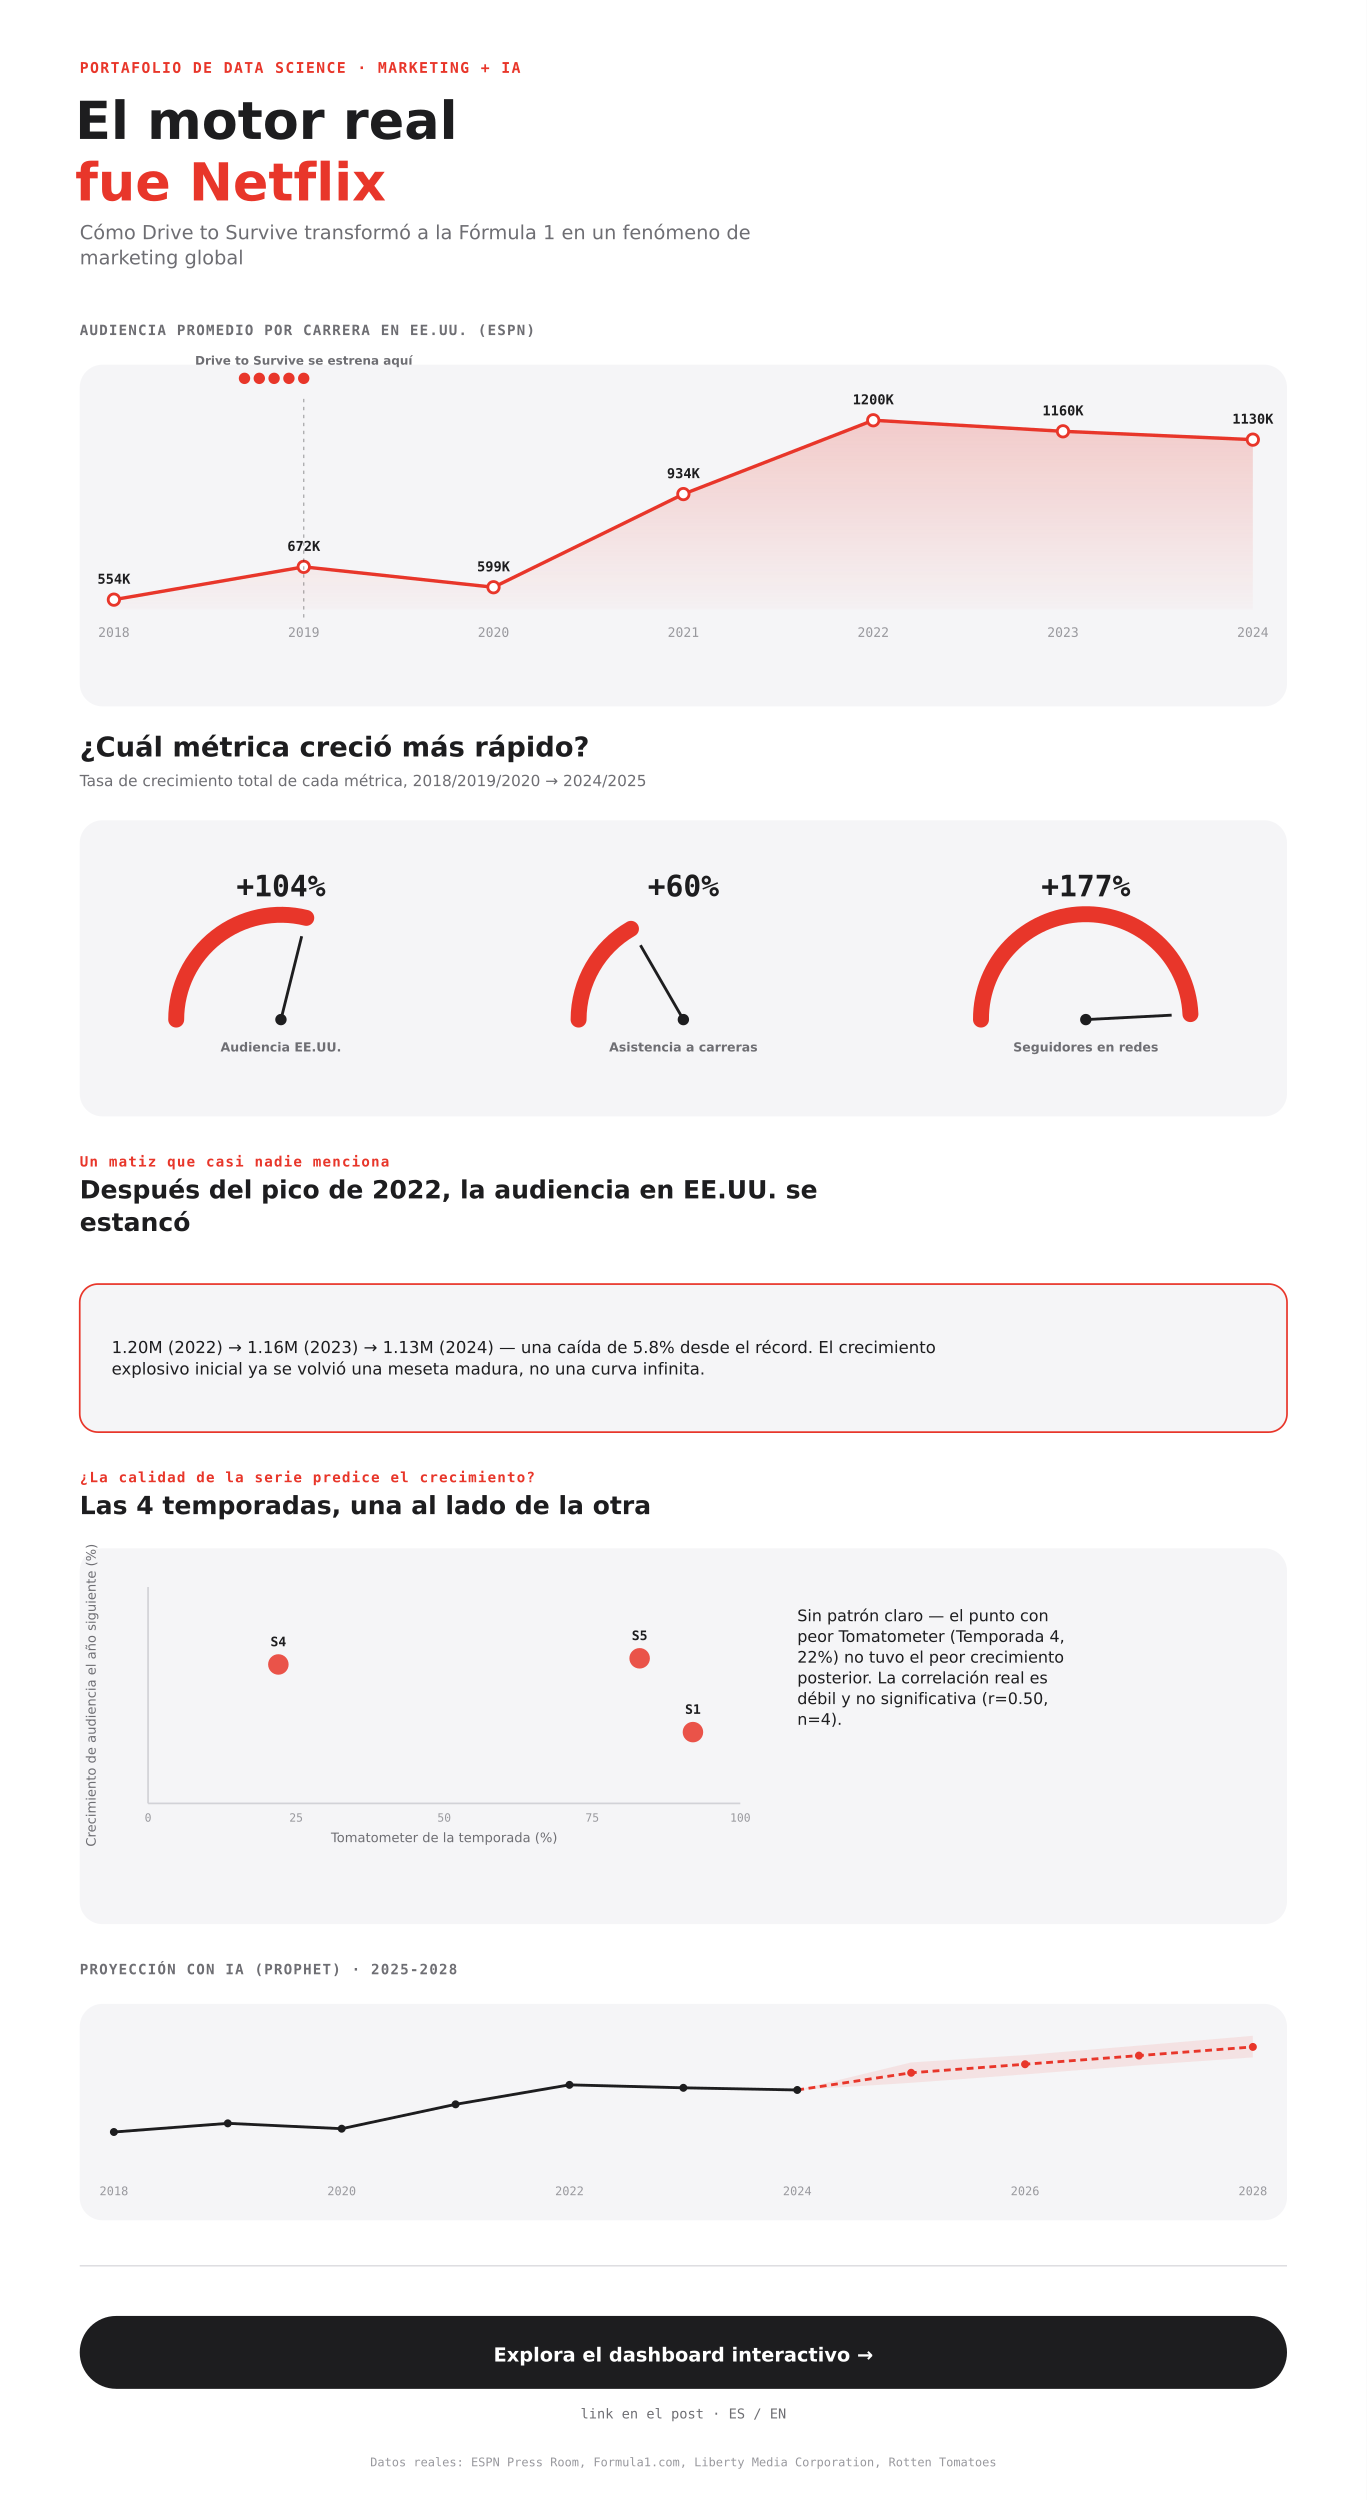
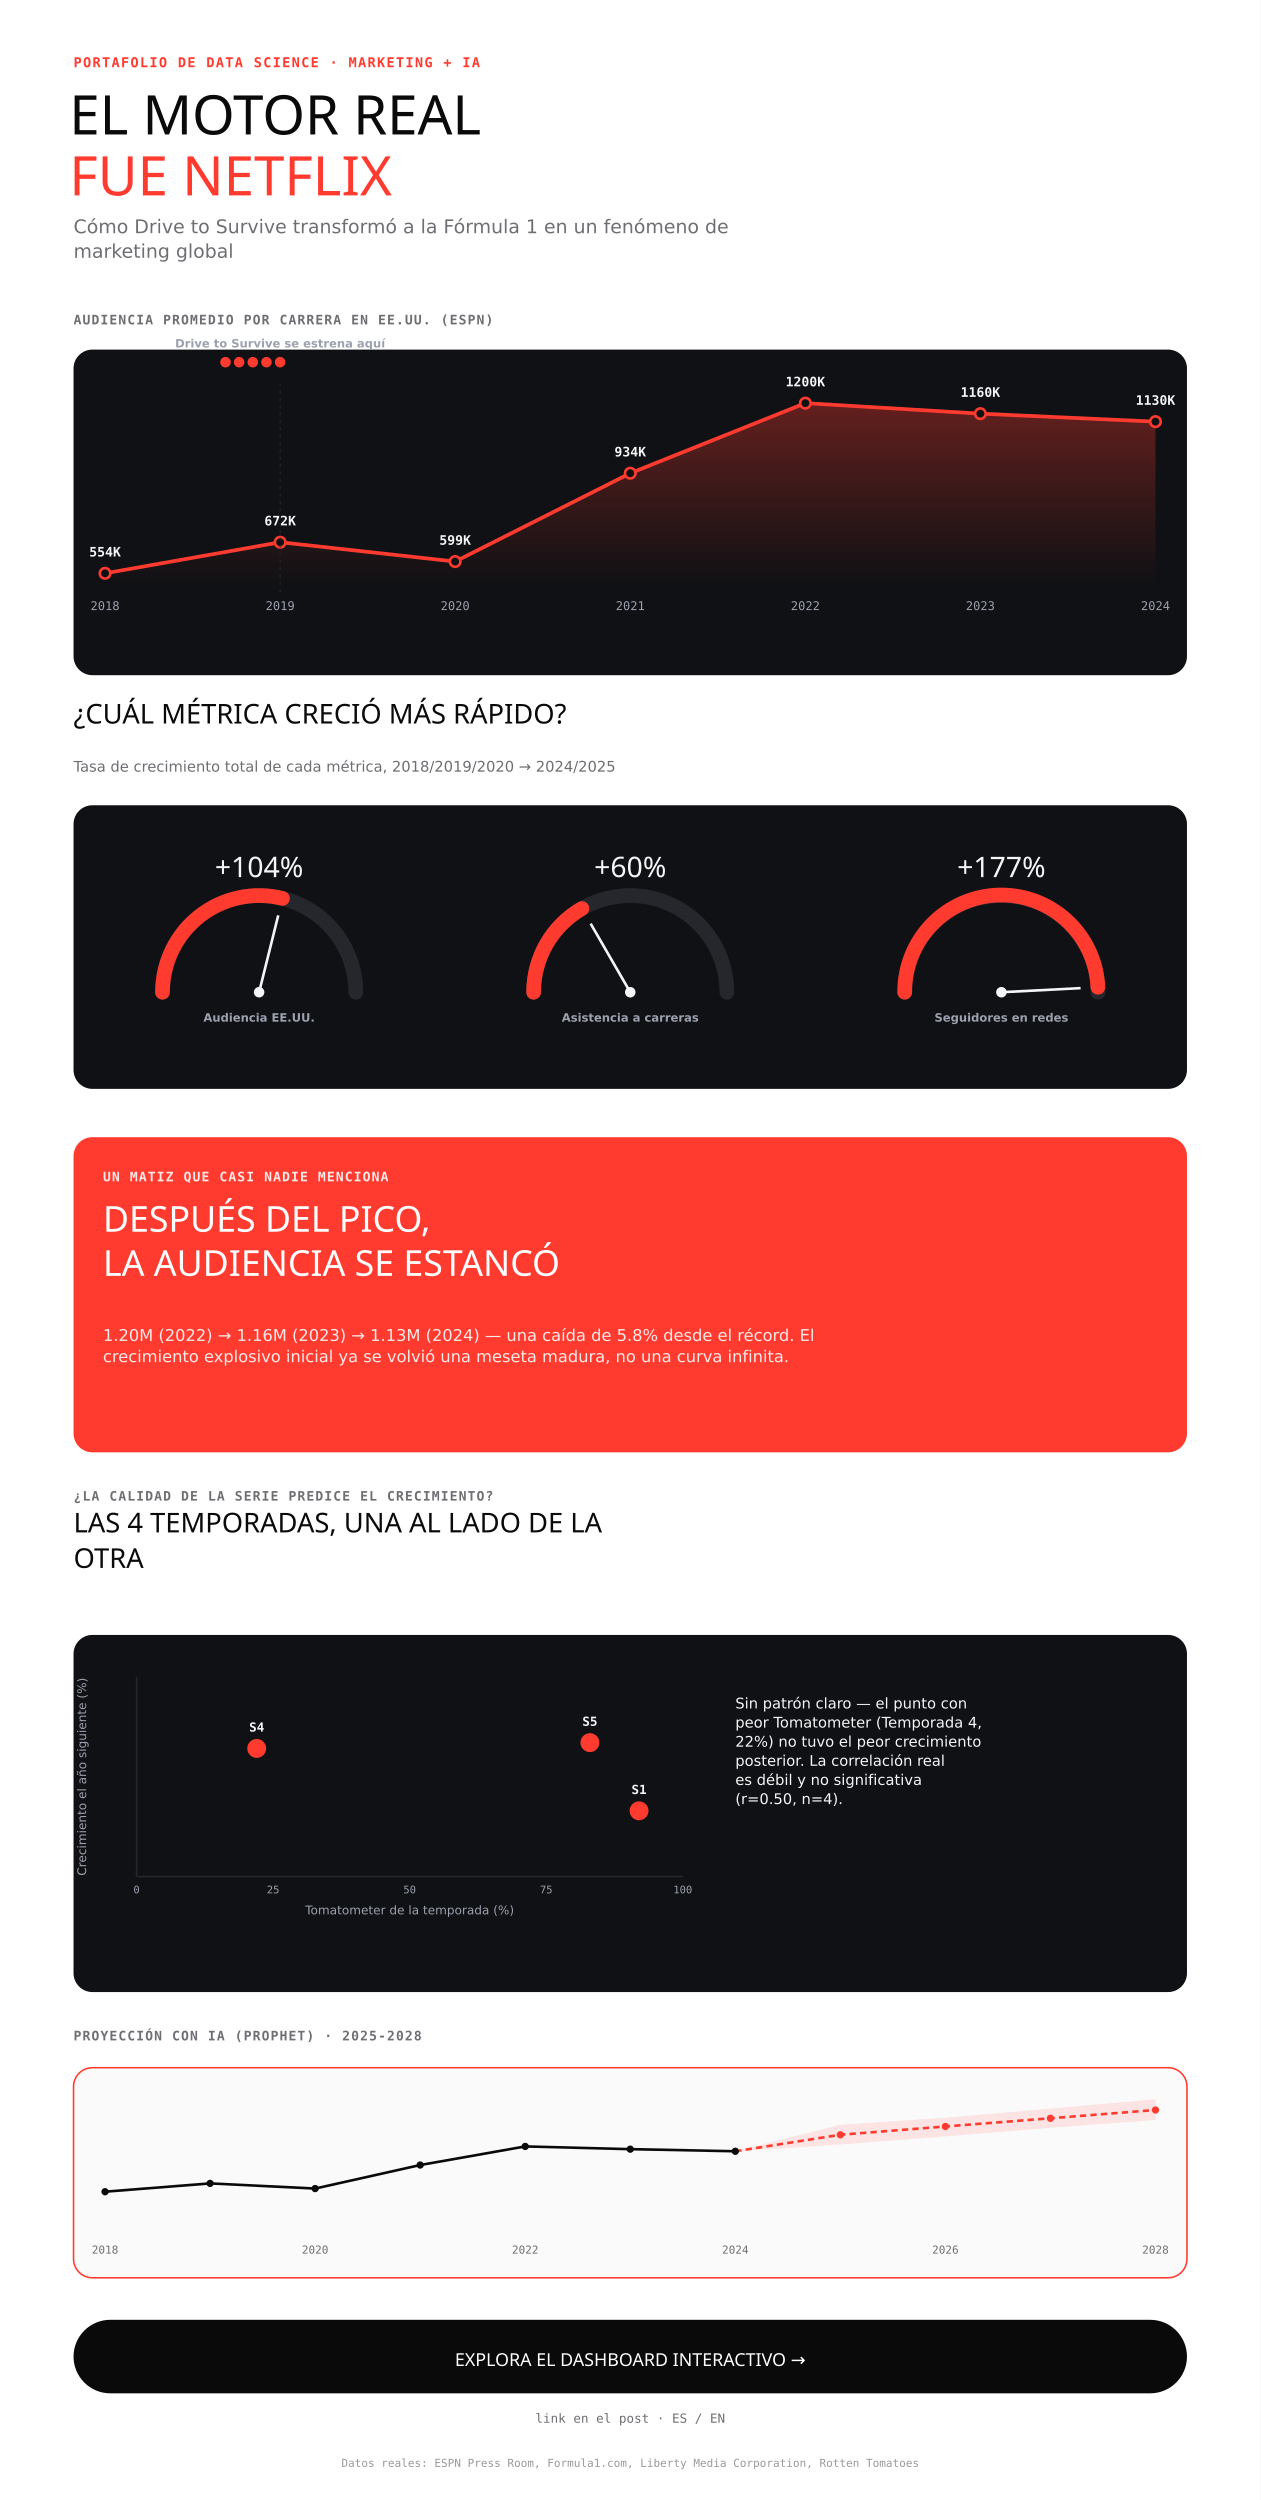
- <svg xmlns="http://www.w3.org/2000/svg" viewBox="0 0 1200 2195">
-   <rect width="1200" height="2195" fill="#FFFFFF" />
-   <text x="70" y="64" font-family="DejaVu Sans Mono" font-size="13" font-weight="bold" letter-spacing="1.2" fill="#E8362A">PORTAFOLIO DE DATA SCIENCE · MARKETING + IA</text>
-   <text x="66" y="122" font-family="DejaVu Sans" font-size="46" font-weight="bold" fill="#1D1D1F">El motor real</text>
-   <text x="66" y="176" font-family="DejaVu Sans" font-size="46" font-weight="bold" fill="#E8362A">fue Netflix</text>
-   <text x="70" y="210" font-family="DejaVu Sans" font-size="17" fill="#6E6E73">
+ <svg xmlns="http://www.w3.org/2000/svg" viewBox="0 0 1200 2380">
+   <rect width="1200" height="2380" fill="#FFFFFF" />
+   <text x="70" y="64" font-family="DejaVu Sans Mono" font-size="13" font-weight="bold" letter-spacing="1.2" fill="#FF3B30">PORTAFOLIO DE DATA SCIENCE · MARKETING + IA</text>
+   <text x="66" y="128" font-family="'Archivo Black'" font-size="52" fill="#0A0A0A">EL MOTOR REAL</text>
+   <text x="66" y="186" font-family="'Archivo Black'" font-size="52" fill="#FF3B30">FUE NETFLIX</text>
+   <text x="70" y="222" font-family="DejaVu Sans" font-size="18" fill="#6E6E73">
    <tspan x="70" dy="0">Cómo Drive to Survive transformó a la Fórmula 1 en un fenómeno de</tspan>
-     <tspan x="70" dy="22.1">marketing global</tspan>
+     <tspan x="70" dy="23.4">marketing global</tspan>
  </text>
-   <text x="70" y="294.2" font-family="DejaVu Sans Mono" font-size="12.5" font-weight="bold" letter-spacing="1" fill="#6E6E73">AUDIENCIA PROMEDIO POR CARRERA EN EE.UU. (ESPN)</text>
-   <rect x="70" y="320.2" width="1060" height="300" rx="20" fill="#F5F5F7" />
+   <text x="70" y="308.8" font-family="DejaVu Sans Mono" font-size="12.5" font-weight="bold" letter-spacing="1" fill="#6E6E73">AUDIENCIA PROMEDIO POR CARRERA EN EE.UU. (ESPN)</text>
+   <rect x="70" y="332.8" width="1060" height="310" rx="18" fill="#101114" />
  <defs>
    <linearGradient id="tGrades" x1="0" y1="0" x2="0" y2="1">
-       <stop offset="0%" stop-color="#E8362A" stop-opacity="0.22" />
-       <stop offset="100%" stop-color="#E8362A" stop-opacity="0.02" />
+       <stop offset="0%" stop-color="#FF3B30" stop-opacity="0.35" />
+       <stop offset="100%" stop-color="#FF3B30" stop-opacity="0" />
    </linearGradient>
  </defs>
-   <path d="M100.0,526.5 L266.7,497.7 L433.3,515.6 L600.0,433.8 L766.7,369.0 L933.3,378.7 L1100.0,386.0 L1100.0,535.2 L100.0,535.2 Z" fill="url(#tGrades)" />
-   <path d="M100.0,526.5 L266.7,497.7 L433.3,515.6 L600.0,433.8 L766.7,369.0 L933.3,378.7 L1100.0,386.0" fill="none" stroke="#E8362A" stroke-width="3" stroke-linejoin="round" stroke-linecap="round" />
-   <circle cx="100.0" cy="526.5" r="5" fill="#fff" stroke="#E8362A" stroke-width="2.5" />
-   <text x="100.0" y="512.5" font-family="DejaVu Sans Mono" font-size="12" font-weight="bold" fill="#1D1D1F" text-anchor="middle">554K</text>
-   <text x="100.0" y="559.2" font-family="DejaVu Sans Mono" font-size="11.5" fill="#98989D" text-anchor="middle">2018</text>
-   <circle cx="266.7" cy="497.7" r="5" fill="#fff" stroke="#E8362A" stroke-width="2.5" />
-   <text x="266.7" y="483.7" font-family="DejaVu Sans Mono" font-size="12" font-weight="bold" fill="#1D1D1F" text-anchor="middle">672K</text>
-   <text x="266.7" y="559.2" font-family="DejaVu Sans Mono" font-size="11.5" fill="#98989D" text-anchor="middle">2019</text>
-   <circle cx="433.3" cy="515.6" r="5" fill="#fff" stroke="#E8362A" stroke-width="2.5" />
-   <text x="433.3" y="501.6" font-family="DejaVu Sans Mono" font-size="12" font-weight="bold" fill="#1D1D1F" text-anchor="middle">599K</text>
-   <text x="433.3" y="559.2" font-family="DejaVu Sans Mono" font-size="11.5" fill="#98989D" text-anchor="middle">2020</text>
-   <circle cx="600.0" cy="433.8" r="5" fill="#fff" stroke="#E8362A" stroke-width="2.5" />
-   <text x="600.0" y="419.8" font-family="DejaVu Sans Mono" font-size="12" font-weight="bold" fill="#1D1D1F" text-anchor="middle">934K</text>
-   <text x="600.0" y="559.2" font-family="DejaVu Sans Mono" font-size="11.5" fill="#98989D" text-anchor="middle">2021</text>
-   <circle cx="766.7" cy="369.0" r="5" fill="#fff" stroke="#E8362A" stroke-width="2.5" />
-   <text x="766.7" y="355.0" font-family="DejaVu Sans Mono" font-size="12" font-weight="bold" fill="#1D1D1F" text-anchor="middle">1200K</text>
-   <text x="766.7" y="559.2" font-family="DejaVu Sans Mono" font-size="11.5" fill="#98989D" text-anchor="middle">2022</text>
-   <circle cx="933.3" cy="378.7" r="5" fill="#fff" stroke="#E8362A" stroke-width="2.5" />
-   <text x="933.3" y="364.7" font-family="DejaVu Sans Mono" font-size="12" font-weight="bold" fill="#1D1D1F" text-anchor="middle">1160K</text>
-   <text x="933.3" y="559.2" font-family="DejaVu Sans Mono" font-size="11.5" fill="#98989D" text-anchor="middle">2023</text>
-   <circle cx="1100.0" cy="386.0" r="5" fill="#fff" stroke="#E8362A" stroke-width="2.5" />
-   <text x="1100.0" y="372.0" font-family="DejaVu Sans Mono" font-size="12" font-weight="bold" fill="#1D1D1F" text-anchor="middle">1130K</text>
-   <text x="1100.0" y="559.2" font-family="DejaVu Sans Mono" font-size="11.5" fill="#98989D" text-anchor="middle">2024</text>
-   <line x1="266.7" y1="350.2" x2="266.7" y2="545.2" stroke="#1D1D1F" stroke-width="1" stroke-dasharray="3 4" opacity="0.4" />
-   <circle cx="214.667" cy="332.2" r="5" fill="#E8362A" />
-   <circle cx="227.667" cy="332.2" r="5" fill="#E8362A" />
-   <circle cx="240.667" cy="332.2" r="5" fill="#E8362A" />
-   <circle cx="253.667" cy="332.2" r="5" fill="#E8362A" />
-   <circle cx="266.667" cy="332.2" r="5" fill="#E8362A" />
-   <text x="266.7" y="320.2" font-family="DejaVu Sans" font-size="10.5" font-weight="bold" fill="#6E6E73" text-anchor="middle">Drive to Survive se estrena aquí</text>
-   <text x="70" y="664.2" font-family="DejaVu Sans" font-size="24" font-weight="bold" fill="#1D1D1F">¿Cuál métrica creció más rápido?</text>
-   <text x="70" y="690.2" font-family="DejaVu Sans" font-size="13.5" fill="#6E6E73">Tasa de crecimiento total de cada métrica, 2018/2019/2020 → 2024/2025</text>
-   <rect x="70" y="720.2" width="1060" height="260" rx="20" fill="#F5F5F7" />
-   <path d="M 154.7 895.2 A 92 92 0 0 1 338.7 895.2" fill="none" stroke="#F5F5F7" stroke-width="14" stroke-linecap="round" />
-   <path d="M 154.7 895.2 A 92 92 0 0 1 268.9 805.9" fill="none" stroke="#E8362A" stroke-width="14" stroke-linecap="round" />
-   <line x1="246.667" y1="895.2" x2="264.9" y2="822.0" stroke="#1D1D1F" stroke-width="2.5" />
-   <circle cx="246.667" cy="895.2" r="5" fill="#1D1D1F" />
-   <text x="246.667" y="787" font-family="DejaVu Sans Mono" font-size="26" font-weight="bold" fill="#1D1D1F" text-anchor="middle">+104%</text>
-   <text x="246.667" y="923.2" font-family="DejaVu Sans" font-size="11" font-weight="bold" fill="#6E6E73" text-anchor="middle">
+   <path d="M100.0,545.8 L266.7,516.2 L433.3,534.6 L600.0,450.5 L766.7,383.8 L933.3,393.8 L1100.0,401.4 L1100.0,554.8 L100.0,554.8 Z" fill="url(#tGrades)" />
+   <path d="M100.0,545.8 L266.7,516.2 L433.3,534.6 L600.0,450.5 L766.7,383.8 L933.3,393.8 L1100.0,401.4" fill="none" stroke="#FF3B30" stroke-width="3.5" stroke-linejoin="round" stroke-linecap="round" />
+   <circle cx="100.0" cy="545.8" r="5" fill="#101114" stroke="#FF3B30" stroke-width="2.5" />
+   <text x="100.0" y="529.8" font-family="DejaVu Sans Mono" font-size="12.5" font-weight="bold" fill="#F5F5F7" text-anchor="middle">554K</text>
+   <text x="100.0" y="580.8" font-family="DejaVu Sans Mono" font-size="11.5" fill="#9BA1AE" text-anchor="middle">2018</text>
+   <circle cx="266.7" cy="516.2" r="5" fill="#101114" stroke="#FF3B30" stroke-width="2.5" />
+   <text x="266.7" y="500.2" font-family="DejaVu Sans Mono" font-size="12.5" font-weight="bold" fill="#F5F5F7" text-anchor="middle">672K</text>
+   <text x="266.7" y="580.8" font-family="DejaVu Sans Mono" font-size="11.5" fill="#9BA1AE" text-anchor="middle">2019</text>
+   <circle cx="433.3" cy="534.6" r="5" fill="#101114" stroke="#FF3B30" stroke-width="2.5" />
+   <text x="433.3" y="518.6" font-family="DejaVu Sans Mono" font-size="12.5" font-weight="bold" fill="#F5F5F7" text-anchor="middle">599K</text>
+   <text x="433.3" y="580.8" font-family="DejaVu Sans Mono" font-size="11.5" fill="#9BA1AE" text-anchor="middle">2020</text>
+   <circle cx="600.0" cy="450.5" r="5" fill="#101114" stroke="#FF3B30" stroke-width="2.5" />
+   <text x="600.0" y="434.5" font-family="DejaVu Sans Mono" font-size="12.5" font-weight="bold" fill="#F5F5F7" text-anchor="middle">934K</text>
+   <text x="600.0" y="580.8" font-family="DejaVu Sans Mono" font-size="11.5" fill="#9BA1AE" text-anchor="middle">2021</text>
+   <circle cx="766.7" cy="383.8" r="5" fill="#101114" stroke="#FF3B30" stroke-width="2.5" />
+   <text x="766.7" y="367.8" font-family="DejaVu Sans Mono" font-size="12.5" font-weight="bold" fill="#F5F5F7" text-anchor="middle">1200K</text>
+   <text x="766.7" y="580.8" font-family="DejaVu Sans Mono" font-size="11.5" fill="#9BA1AE" text-anchor="middle">2022</text>
+   <circle cx="933.3" cy="393.8" r="5" fill="#101114" stroke="#FF3B30" stroke-width="2.5" />
+   <text x="933.3" y="377.8" font-family="DejaVu Sans Mono" font-size="12.5" font-weight="bold" fill="#F5F5F7" text-anchor="middle">1160K</text>
+   <text x="933.3" y="580.8" font-family="DejaVu Sans Mono" font-size="11.5" fill="#9BA1AE" text-anchor="middle">2023</text>
+   <circle cx="1100.0" cy="401.4" r="5" fill="#101114" stroke="#FF3B30" stroke-width="2.5" />
+   <text x="1100.0" y="385.4" font-family="DejaVu Sans Mono" font-size="12.5" font-weight="bold" fill="#F5F5F7" text-anchor="middle">1130K</text>
+   <text x="1100.0" y="580.8" font-family="DejaVu Sans Mono" font-size="11.5" fill="#9BA1AE" text-anchor="middle">2024</text>
+   <line x1="266.7" y1="364.8" x2="266.7" y2="566.8" stroke="#26272C" stroke-width="1" stroke-dasharray="3 4" />
+   <circle cx="214.667" cy="344.8" r="5" fill="#FF3B30" />
+   <circle cx="227.667" cy="344.8" r="5" fill="#FF3B30" />
+   <circle cx="240.667" cy="344.8" r="5" fill="#FF3B30" />
+   <circle cx="253.667" cy="344.8" r="5" fill="#FF3B30" />
+   <circle cx="266.667" cy="344.8" r="5" fill="#FF3B30" />
+   <text x="266.7" y="330.8" font-family="DejaVu Sans" font-size="11" font-weight="bold" fill="#9BA1AE" text-anchor="middle">Drive to Survive se estrena aquí</text>
+   <text x="70" y="688.8" font-family="'Archivo Black'" font-size="26" fill="#0A0A0A">
+     <tspan x="70" dy="0">¿CUÁL MÉTRICA CRECIÓ MÁS RÁPIDO?</tspan>
+   </text>
+   <text x="70" y="734.6" font-family="DejaVu Sans" font-size="14" fill="#6E6E73">Tasa de crecimiento total de cada métrica, 2018/2019/2020 → 2024/2025</text>
+   <rect x="70" y="766.6" width="1060" height="270" rx="18" fill="#101114" />
+   <path d="M 154.7 944.6 A 92 92 0 0 1 338.7 944.6" fill="none" stroke="#26272C" stroke-width="14" stroke-linecap="round" />
+   <path d="M 154.7 944.6 A 92 92 0 0 1 268.9 855.3" fill="none" stroke="#FF3B30" stroke-width="14" stroke-linecap="round" />
+   <line x1="246.667" y1="944.6" x2="264.9" y2="871.4" stroke="#F5F5F7" stroke-width="2.5" />
+   <circle cx="246.667" cy="944.6" r="5" fill="#F5F5F7" />
+   <text x="246.667" y="835" font-family="'Archivo Black'" font-size="27" fill="#F5F5F7" text-anchor="middle">+104%</text>
+   <text x="246.667" y="972.6" font-family="DejaVu Sans" font-size="11" font-weight="bold" fill="#9BA1AE" text-anchor="middle">
    <tspan x="246.667" dy="0" text-anchor="middle">Audiencia EE.UU.</tspan>
  </text>
-   <path d="M 508.0 895.2 A 92 92 0 0 1 692.0 895.2" fill="none" stroke="#F5F5F7" stroke-width="14" stroke-linecap="round" />
-   <path d="M 508.0 895.2 A 92 92 0 0 1 554.0 815.5" fill="none" stroke="#E8362A" stroke-width="14" stroke-linecap="round" />
-   <line x1="600.0" y1="895.2" x2="562.3" y2="829.9" stroke="#1D1D1F" stroke-width="2.5" />
-   <circle cx="600.0" cy="895.2" r="5" fill="#1D1D1F" />
-   <text x="600.0" y="787" font-family="DejaVu Sans Mono" font-size="26" font-weight="bold" fill="#1D1D1F" text-anchor="middle">+60%</text>
-   <text x="600.0" y="923.2" font-family="DejaVu Sans" font-size="11" font-weight="bold" fill="#6E6E73" text-anchor="middle">
+   <path d="M 508.0 944.6 A 92 92 0 0 1 692.0 944.6" fill="none" stroke="#26272C" stroke-width="14" stroke-linecap="round" />
+   <path d="M 508.0 944.6 A 92 92 0 0 1 554.0 864.9" fill="none" stroke="#FF3B30" stroke-width="14" stroke-linecap="round" />
+   <line x1="600.0" y1="944.6" x2="562.3" y2="879.3" stroke="#F5F5F7" stroke-width="2.5" />
+   <circle cx="600.0" cy="944.6" r="5" fill="#F5F5F7" />
+   <text x="600.0" y="835" font-family="'Archivo Black'" font-size="27" fill="#F5F5F7" text-anchor="middle">+60%</text>
+   <text x="600.0" y="972.6" font-family="DejaVu Sans" font-size="11" font-weight="bold" fill="#9BA1AE" text-anchor="middle">
    <tspan x="600.0" dy="0" text-anchor="middle">Asistencia a carreras</tspan>
  </text>
-   <path d="M 861.3 895.2 A 92 92 0 0 1 1045.3 895.2" fill="none" stroke="#F5F5F7" stroke-width="14" stroke-linecap="round" />
-   <path d="M 861.3 895.2 A 92 92 0 0 1 1045.2 890.4" fill="none" stroke="#E8362A" stroke-width="14" stroke-linecap="round" />
-   <line x1="953.333" y1="895.2" x2="1028.7" y2="891.3" stroke="#1D1D1F" stroke-width="2.5" />
-   <circle cx="953.333" cy="895.2" r="5" fill="#1D1D1F" />
-   <text x="953.333" y="787" font-family="DejaVu Sans Mono" font-size="26" font-weight="bold" fill="#1D1D1F" text-anchor="middle">+177%</text>
-   <text x="953.333" y="923.2" font-family="DejaVu Sans" font-size="11" font-weight="bold" fill="#6E6E73" text-anchor="middle">
+   <path d="M 861.3 944.6 A 92 92 0 0 1 1045.3 944.6" fill="none" stroke="#26272C" stroke-width="14" stroke-linecap="round" />
+   <path d="M 861.3 944.6 A 92 92 0 0 1 1045.2 939.8" fill="none" stroke="#FF3B30" stroke-width="14" stroke-linecap="round" />
+   <line x1="953.333" y1="944.6" x2="1028.7" y2="940.7" stroke="#F5F5F7" stroke-width="2.5" />
+   <circle cx="953.333" cy="944.6" r="5" fill="#F5F5F7" />
+   <text x="953.333" y="835" font-family="'Archivo Black'" font-size="27" fill="#F5F5F7" text-anchor="middle">+177%</text>
+   <text x="953.333" y="972.6" font-family="DejaVu Sans" font-size="11" font-weight="bold" fill="#9BA1AE" text-anchor="middle">
    <tspan x="953.333" dy="0" text-anchor="middle">Seguidores en redes</tspan>
  </text>
-   <text x="70" y="1024.2" font-family="DejaVu Sans Mono" font-size="12.5" font-weight="bold" letter-spacing="1" fill="#E8362A">Un matiz que casi nadie menciona</text>
-   <text x="70" y="1052.2" font-family="DejaVu Sans" font-size="22" font-weight="bold" fill="#1D1D1F">
-     <tspan x="70" dy="0">Después del pico de 2022, la audiencia en EE.UU. se</tspan>
-     <tspan x="70" dy="28.6">estancó</tspan>
+   <rect x="70" y="1082.6" width="1060" height="300" rx="18" fill="#FF3B30" />
+   <text x="98" y="1124.6" font-family="DejaVu Sans Mono" font-size="12.5" font-weight="bold" letter-spacing="1" fill="#FFE8E6">UN MATIZ QUE CASI NADIE MENCIONA</text>
+   <text x="98" y="1172.6" font-family="'Archivo Black'" font-size="34" fill="#FFFFFF">DESPUÉS DEL PICO,</text>
+   <text x="98" y="1214.6" font-family="'Archivo Black'" font-size="34" fill="#FFFFFF">LA AUDIENCIA SE ESTANCÓ</text>
+   <text x="98" y="1276.6" font-family="DejaVu Sans" font-size="15.5" fill="#FFE8E6">
+     <tspan x="98" dy="0">1.20M (2022) → 1.16M (2023) → 1.13M (2024) — una caída de 5.8% desde el récord. El</tspan>
+     <tspan x="98" dy="20.15">crecimiento explosivo inicial ya se volvió una meseta madura, no una curva infinita.</tspan>
  </text>
-   <rect x="70" y="1127.4" width="1060" height="130" rx="16" fill="#F5F5F7" stroke="#E8362A" stroke-width="1.5" />
-   <text x="98" y="1187.975" font-family="DejaVu Sans" font-size="14.5" fill="#1D1D1F">
-     <tspan x="98" dy="0">1.20M (2022) → 1.16M (2023) → 1.13M (2024) — una caída de 5.8% desde el récord. El crecimiento</tspan>
-     <tspan x="98" dy="18.85">explosivo inicial ya se volvió una meseta madura, no una curva infinita.</tspan>
+   <text x="70" y="1428.6" font-family="DejaVu Sans Mono" font-size="12.5" font-weight="bold" letter-spacing="1" fill="#6E6E73">
+     <tspan x="70" dy="0">¿LA CALIDAD DE LA SERIE PREDICE EL CRECIMIENTO?</tspan>
  </text>
-   <text x="70" y="1301.4" font-family="DejaVu Sans Mono" font-size="12.5" font-weight="bold" letter-spacing="1" fill="#E8362A">¿La calidad de la serie predice el crecimiento?</text>
-   <text x="70" y="1329.4" font-family="DejaVu Sans" font-size="22" font-weight="bold" fill="#1D1D1F">Las 4 temporadas, una al lado de la otra</text>
-   <rect x="70" y="1359.4" width="1060" height="330" rx="20" fill="#F5F5F7" />
-   <line x1="130" y1="1393.4" x2="130" y2="1583.4" stroke="#D2D2D7" stroke-width="1.5" />
-   <line x1="130" y1="1583.4" x2="650" y2="1583.4" stroke="#D2D2D7" stroke-width="1.5" />
-   <text x="390.0" y="1617.4" font-family="DejaVu Sans" font-size="11.5" fill="#6E6E73" text-anchor="middle">Tomatometer de la temporada (%)</text>
-   <text x="84" y="1488.4" font-family="DejaVu Sans" font-size="11.5" fill="#6E6E73" text-anchor="middle" transform="rotate(-90 84 1488.4)">Crecimiento de audiencia el año siguiente (%)</text>
-   <circle cx="608.4" cy="1520.8" r="9" fill="#E8362A" opacity="0.85" />
-   <text x="608.4" y="1504.8" font-family="DejaVu Sans Mono" font-size="11.5" font-weight="bold" fill="#1D1D1F" text-anchor="middle">S1</text>
-   <circle cx="244.4" cy="1461.4" r="9" fill="#E8362A" opacity="0.85" />
-   <text x="244.4" y="1445.4" font-family="DejaVu Sans Mono" font-size="11.5" font-weight="bold" fill="#1D1D1F" text-anchor="middle">S4</text>
-   <circle cx="561.6" cy="1456.0" r="9" fill="#E8362A" opacity="0.85" />
-   <text x="561.6" y="1440.0" font-family="DejaVu Sans Mono" font-size="11.5" font-weight="bold" fill="#1D1D1F" text-anchor="middle">S5</text>
-   <text x="130.0" y="1599.4" font-family="DejaVu Sans Mono" font-size="10" fill="#98989D" text-anchor="middle">0</text>
-   <text x="260.0" y="1599.4" font-family="DejaVu Sans Mono" font-size="10" fill="#98989D" text-anchor="middle">25</text>
-   <text x="390.0" y="1599.4" font-family="DejaVu Sans Mono" font-size="10" fill="#98989D" text-anchor="middle">50</text>
-   <text x="520.0" y="1599.4" font-family="DejaVu Sans Mono" font-size="10" fill="#98989D" text-anchor="middle">75</text>
-   <text x="650.0" y="1599.4" font-family="DejaVu Sans Mono" font-size="10" fill="#98989D" text-anchor="middle">100</text>
-   <text x="700" y="1423.4" font-family="DejaVu Sans" font-size="14" fill="#1D1D1F">
+   <text x="70" y="1458.85" font-family="'Archivo Black'" font-size="26" fill="#0A0A0A">
+     <tspan x="70" dy="0">LAS 4 TEMPORADAS, UNA AL LADO DE LA</tspan>
+     <tspan x="70" dy="33.8">OTRA</tspan>
+   </text>
+   <rect x="70" y="1556.45" width="1060" height="340" rx="18" fill="#101114" />
+   <line x1="130" y1="1596.45" x2="130" y2="1786.45" stroke="#26272C" stroke-width="1.5" />
+   <line x1="130" y1="1786.45" x2="650" y2="1786.45" stroke="#26272C" stroke-width="1.5" />
+   <text x="390.0" y="1822.45" font-family="DejaVu Sans" font-size="11.5" fill="#9BA1AE" text-anchor="middle">Tomatometer de la temporada (%)</text>
+   <text x="82" y="1691.45" font-family="DejaVu Sans" font-size="11.5" fill="#9BA1AE" text-anchor="middle" transform="rotate(-90 82 1691.45)">Crecimiento el año siguiente (%)</text>
+   <circle cx="608.4" cy="1723.9" r="9" fill="#FF3B30" />
+   <text x="608.4" y="1707.9" font-family="DejaVu Sans Mono" font-size="12" font-weight="bold" fill="#F5F5F7" text-anchor="middle">S1</text>
+   <circle cx="244.4" cy="1664.5" r="9" fill="#FF3B30" />
+   <text x="244.4" y="1648.5" font-family="DejaVu Sans Mono" font-size="12" font-weight="bold" fill="#F5F5F7" text-anchor="middle">S4</text>
+   <circle cx="561.6" cy="1659.0" r="9" fill="#FF3B30" />
+   <text x="561.6" y="1643.0" font-family="DejaVu Sans Mono" font-size="12" font-weight="bold" fill="#F5F5F7" text-anchor="middle">S5</text>
+   <text x="130.0" y="1802.45" font-family="DejaVu Sans Mono" font-size="10" fill="#9BA1AE" text-anchor="middle">0</text>
+   <text x="260.0" y="1802.45" font-family="DejaVu Sans Mono" font-size="10" fill="#9BA1AE" text-anchor="middle">25</text>
+   <text x="390.0" y="1802.45" font-family="DejaVu Sans Mono" font-size="10" fill="#9BA1AE" text-anchor="middle">50</text>
+   <text x="520.0" y="1802.45" font-family="DejaVu Sans Mono" font-size="10" fill="#9BA1AE" text-anchor="middle">75</text>
+   <text x="650.0" y="1802.45" font-family="DejaVu Sans Mono" font-size="10" fill="#9BA1AE" text-anchor="middle">100</text>
+   <text x="700" y="1626.45" font-family="DejaVu Sans" font-size="14" fill="#F5F5F7">
    <tspan x="700" dy="0">Sin patrón claro — el punto con</tspan>
    <tspan x="700" dy="18.2">peor Tomatometer (Temporada 4,</tspan>
    <tspan x="700" dy="18.2">22%) no tuvo el peor crecimiento</tspan>
-     <tspan x="700" dy="18.2">posterior. La correlación real es</tspan>
-     <tspan x="700" dy="18.2">débil y no significativa (r=0.50,</tspan>
-     <tspan x="700" dy="18.2">n=4).</tspan>
+     <tspan x="700" dy="18.2">posterior. La correlación real</tspan>
+     <tspan x="700" dy="18.2">es débil y no significativa</tspan>
+     <tspan x="700" dy="18.2">(r=0.50, n=4).</tspan>
  </text>
-   <text x="70" y="1733.4" font-family="DejaVu Sans Mono" font-size="12.5" font-weight="bold" letter-spacing="1" fill="#6E6E73">PROYECCIÓN CON IA (PROPHET) · 2025-2028</text>
-   <rect x="70" y="1759.4" width="1060" height="190" rx="20" fill="#F5F5F7" />
-   <path d="M700.0,1835.0 L800.0,1810.8 L900.0,1804.3 L1000.0,1796.0 L1100.0,1787.4 L1100.0,1806.4 L1000.0,1813.4 L900.0,1821.3 L800.0,1828.7 Z" fill="#E8362A" opacity="0.10" />
-   <path d="M100.0,1871.9 L200.0,1864.3 L300.0,1869.0 L400.0,1847.6 L500.0,1830.5 L600.0,1833.1 L700.0,1835.0" fill="none" stroke="#1D1D1F" stroke-width="2.5" />
-   <path d="M700.0,1835.0 L800.0,1819.9 L900.0,1812.4 L1000.0,1804.8 L1100.0,1797.2" fill="none" stroke="#E8362A" stroke-width="2.5" stroke-dasharray="6 4" />
-   <circle cx="100.0" cy="1871.9" r="3.5" fill="#1D1D1F" />
-   <text x="100.0" y="1927.4" font-family="DejaVu Sans Mono" font-size="10.5" fill="#98989D" text-anchor="middle">2018</text>
-   <circle cx="200.0" cy="1864.3" r="3.5" fill="#1D1D1F" />
-   <circle cx="300.0" cy="1869.0" r="3.5" fill="#1D1D1F" />
-   <text x="300.0" y="1927.4" font-family="DejaVu Sans Mono" font-size="10.5" fill="#98989D" text-anchor="middle">2020</text>
-   <circle cx="400.0" cy="1847.6" r="3.5" fill="#1D1D1F" />
-   <circle cx="500.0" cy="1830.5" r="3.5" fill="#1D1D1F" />
-   <text x="500.0" y="1927.4" font-family="DejaVu Sans Mono" font-size="10.5" fill="#98989D" text-anchor="middle">2022</text>
-   <circle cx="600.0" cy="1833.1" r="3.5" fill="#1D1D1F" />
-   <circle cx="700.0" cy="1835.0" r="3.5" fill="#1D1D1F" />
-   <text x="700.0" y="1927.4" font-family="DejaVu Sans Mono" font-size="10.5" fill="#98989D" text-anchor="middle">2024</text>
-   <circle cx="800.0" cy="1819.9" r="3.5" fill="#E8362A" />
-   <circle cx="900.0" cy="1812.4" r="3.5" fill="#E8362A" />
-   <text x="900.0" y="1927.4" font-family="DejaVu Sans Mono" font-size="10.5" fill="#98989D" text-anchor="middle">2026</text>
-   <circle cx="1000.0" cy="1804.8" r="3.5" fill="#E8362A" />
-   <circle cx="1100.0" cy="1797.2" r="3.5" fill="#E8362A" />
-   <text x="1100.0" y="1927.4" font-family="DejaVu Sans Mono" font-size="10.5" fill="#98989D" text-anchor="middle">2028</text>
-   <line x1="70" y1="1989.4" x2="1130" y2="1989.4" stroke="#D2D2D7" stroke-width="1" />
-   <rect x="70" y="2033.4" width="1060" height="64" rx="32" fill="#1D1D1F" />
-   <text x="600.0" y="2073.4" font-family="DejaVu Sans" font-size="17" font-weight="bold" fill="#fff" text-anchor="middle">Explora el dashboard interactivo →</text>
-   <text x="600.0" y="2123.4" font-family="DejaVu Sans Mono" font-size="12" fill="#6E6E73" text-anchor="middle">link en el post · ES / EN</text>
-   <text x="600.0" y="2165.4" font-family="DejaVu Sans Mono" font-size="10.5" fill="#98989D" text-anchor="middle">Datos reales: ESPN Press Room, Formula1.com, Liberty Media Corporation, Rotten Tomatoes</text>
+   <text x="70" y="1942.45" font-family="DejaVu Sans Mono" font-size="12.5" font-weight="bold" letter-spacing="1" fill="#6E6E73">PROYECCIÓN CON IA (PROPHET) · 2025-2028</text>
+   <rect x="70" y="1968.45" width="1060" height="200" rx="18" fill="#FAFAFA" stroke="#FF3B30" stroke-width="1.5" />
+   <path d="M700.0,2048.0 L800.0,2022.8 L900.0,2016.1 L1000.0,2007.4 L1100.0,1998.4 L1100.0,2018.3 L1000.0,2025.6 L900.0,2033.8 L800.0,2041.5 Z" fill="#FF3B30" opacity="0.12" />
+   <path d="M100.0,2086.5 L200.0,2078.6 L300.0,2083.5 L400.0,2061.1 L500.0,2043.4 L600.0,2046.0 L700.0,2048.0" fill="none" stroke="#0A0A0A" stroke-width="2.5" />
+   <path d="M700.0,2048.0 L800.0,2032.3 L900.0,2024.4 L1000.0,2016.6 L1100.0,2008.7" fill="none" stroke="#FF3B30" stroke-width="2.5" stroke-dasharray="6 4" />
+   <circle cx="100.0" cy="2086.5" r="3.5" fill="#0A0A0A" />
+   <text x="100.0" y="2145.45" font-family="DejaVu Sans Mono" font-size="10.5" fill="#6E6E73" text-anchor="middle">2018</text>
+   <circle cx="200.0" cy="2078.6" r="3.5" fill="#0A0A0A" />
+   <circle cx="300.0" cy="2083.5" r="3.5" fill="#0A0A0A" />
+   <text x="300.0" y="2145.45" font-family="DejaVu Sans Mono" font-size="10.5" fill="#6E6E73" text-anchor="middle">2020</text>
+   <circle cx="400.0" cy="2061.1" r="3.5" fill="#0A0A0A" />
+   <circle cx="500.0" cy="2043.4" r="3.5" fill="#0A0A0A" />
+   <text x="500.0" y="2145.45" font-family="DejaVu Sans Mono" font-size="10.5" fill="#6E6E73" text-anchor="middle">2022</text>
+   <circle cx="600.0" cy="2046.0" r="3.5" fill="#0A0A0A" />
+   <circle cx="700.0" cy="2048.0" r="3.5" fill="#0A0A0A" />
+   <text x="700.0" y="2145.45" font-family="DejaVu Sans Mono" font-size="10.5" fill="#6E6E73" text-anchor="middle">2024</text>
+   <circle cx="800.0" cy="2032.3" r="3.5" fill="#FF3B30" />
+   <circle cx="900.0" cy="2024.4" r="3.5" fill="#FF3B30" />
+   <text x="900.0" y="2145.45" font-family="DejaVu Sans Mono" font-size="10.5" fill="#6E6E73" text-anchor="middle">2026</text>
+   <circle cx="1000.0" cy="2016.6" r="3.5" fill="#FF3B30" />
+   <circle cx="1100.0" cy="2008.7" r="3.5" fill="#FF3B30" />
+   <text x="1100.0" y="2145.45" font-family="DejaVu Sans Mono" font-size="10.5" fill="#6E6E73" text-anchor="middle">2028</text>
+   <rect x="70" y="2208.45" width="1060" height="70" rx="35" fill="#0A0A0A" />
+   <text x="600.0" y="2252.45" font-family="'Archivo Black'" font-size="17" fill="#fff" text-anchor="middle">EXPLORA EL DASHBOARD INTERACTIVO →</text>
+   <text x="600.0" y="2306.45" font-family="DejaVu Sans Mono" font-size="12" fill="#6E6E73" text-anchor="middle">link en el post · ES / EN</text>
+   <text x="600.0" y="2348.45" font-family="DejaVu Sans Mono" font-size="10.5" fill="#98989D" text-anchor="middle">Datos reales: ESPN Press Room, Formula1.com, Liberty Media Corporation, Rotten Tomatoes</text>
</svg>
